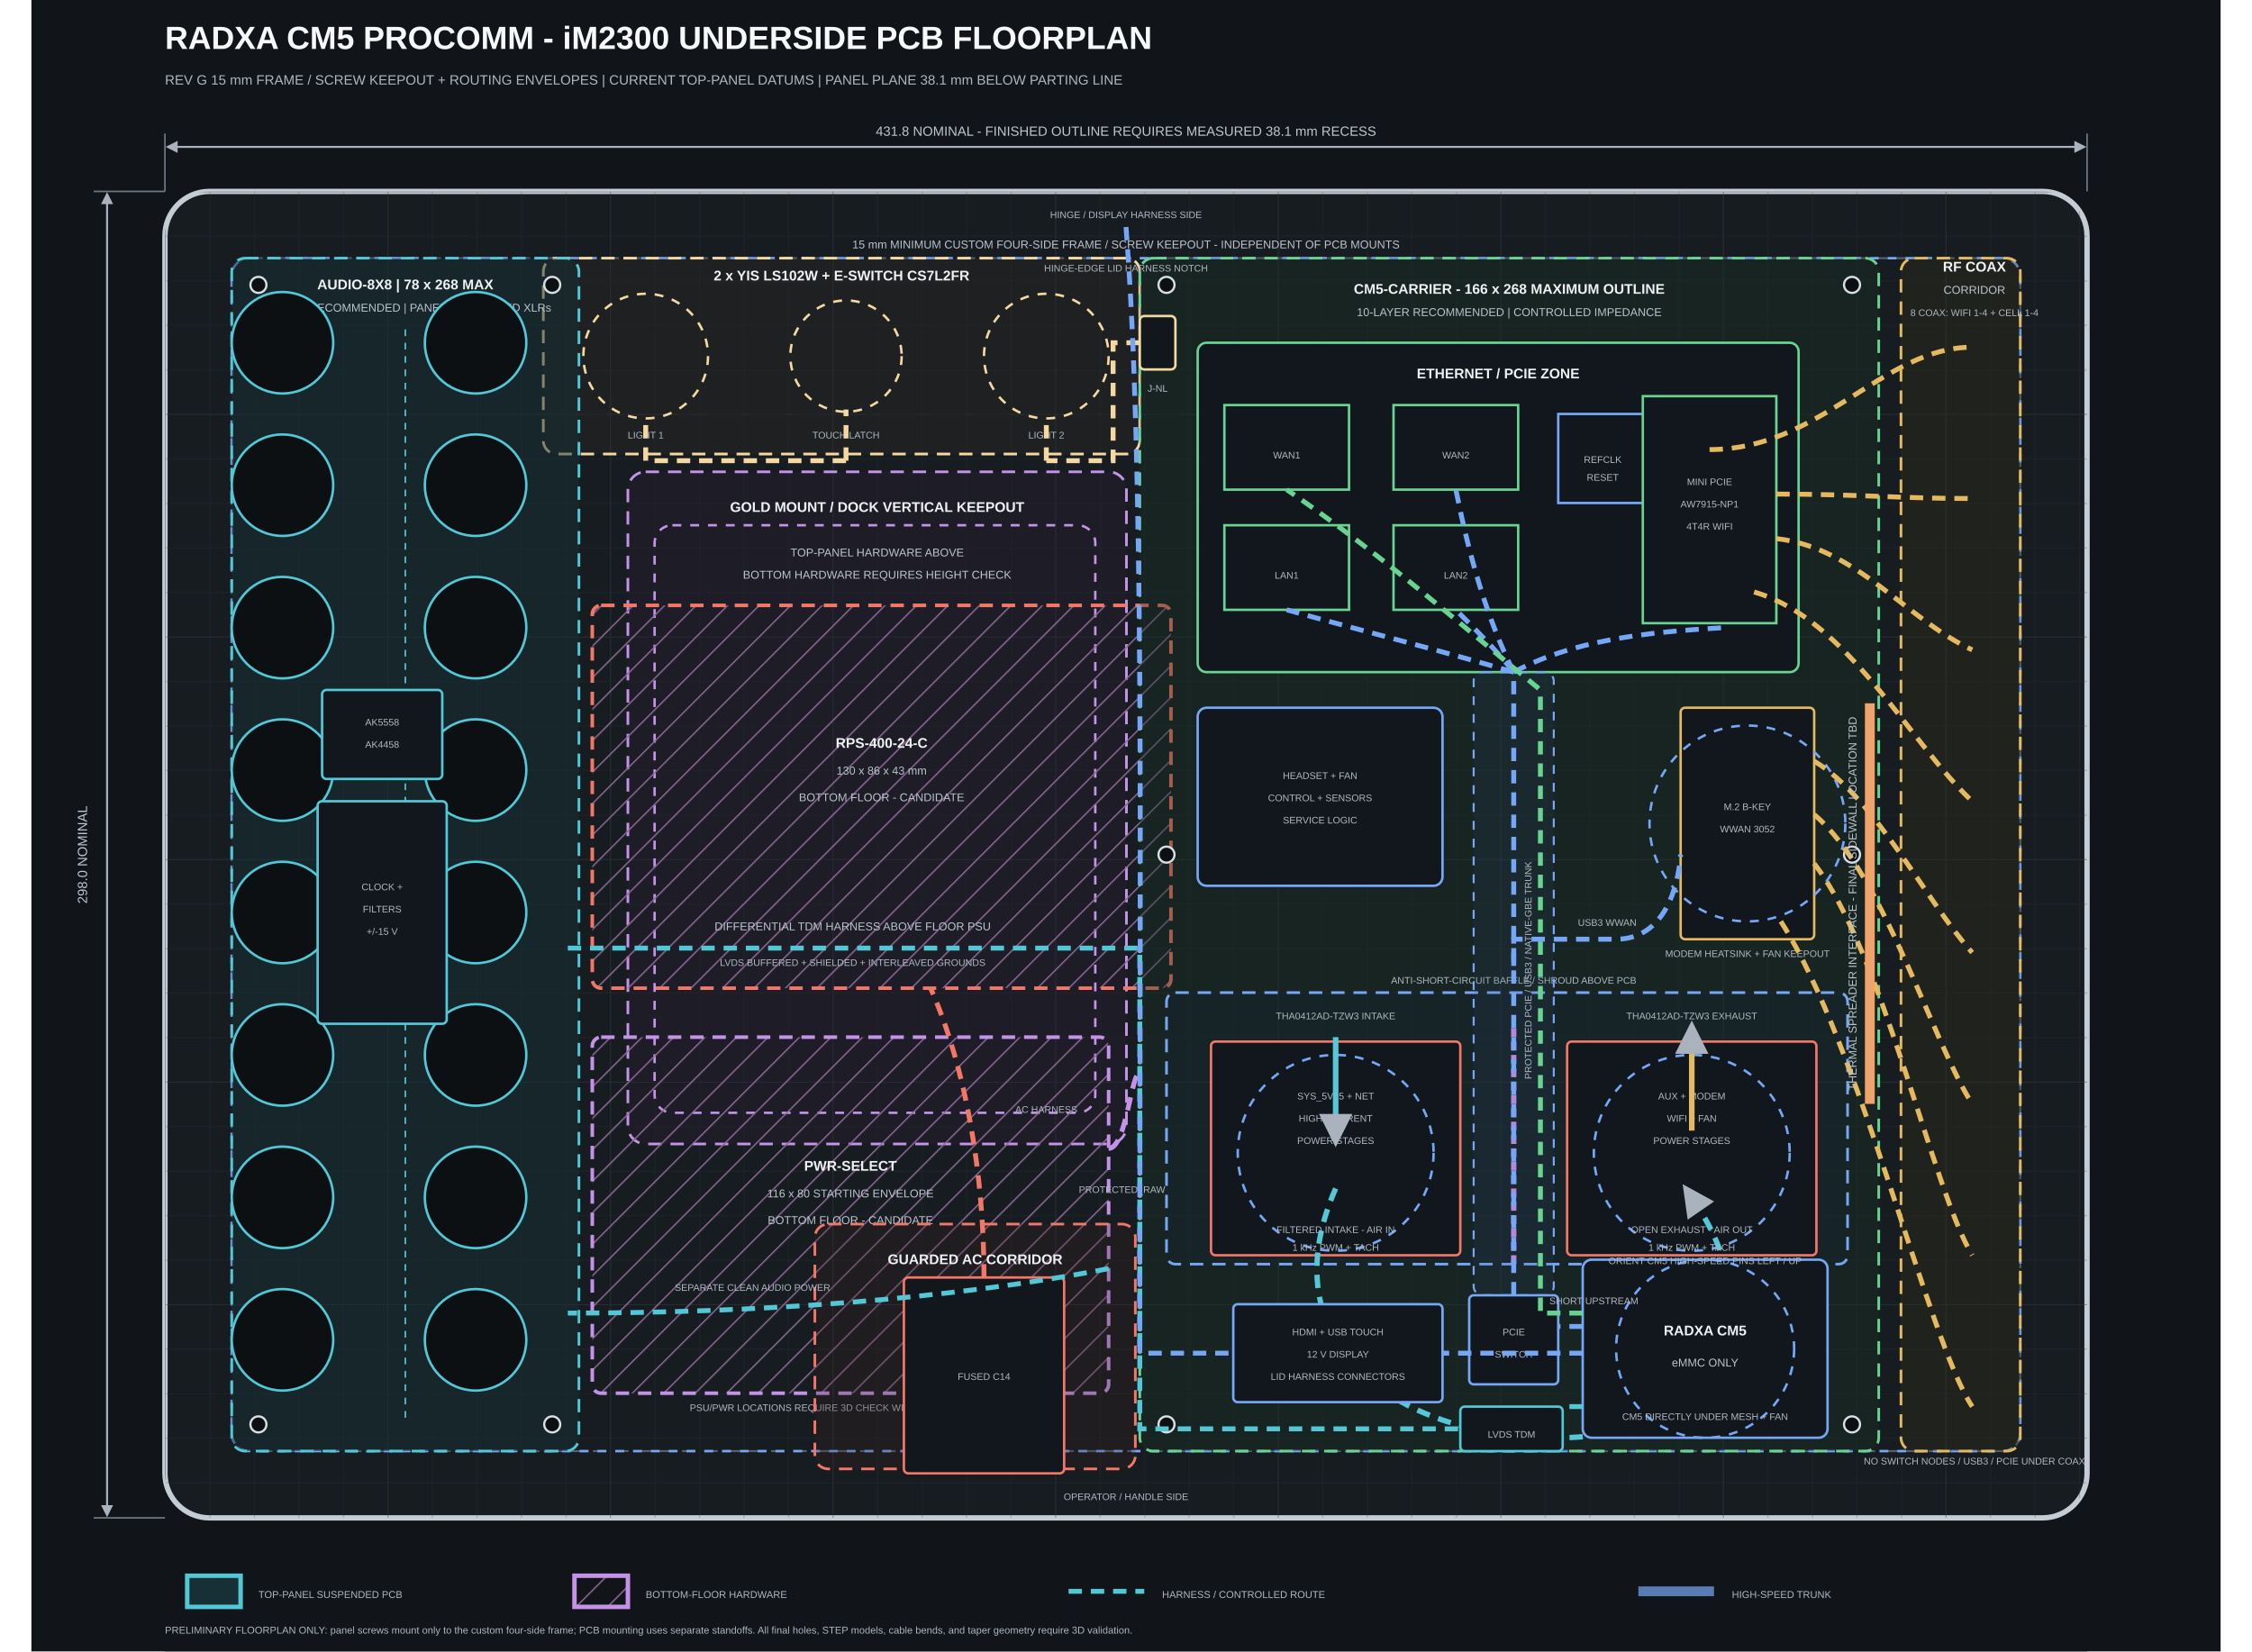
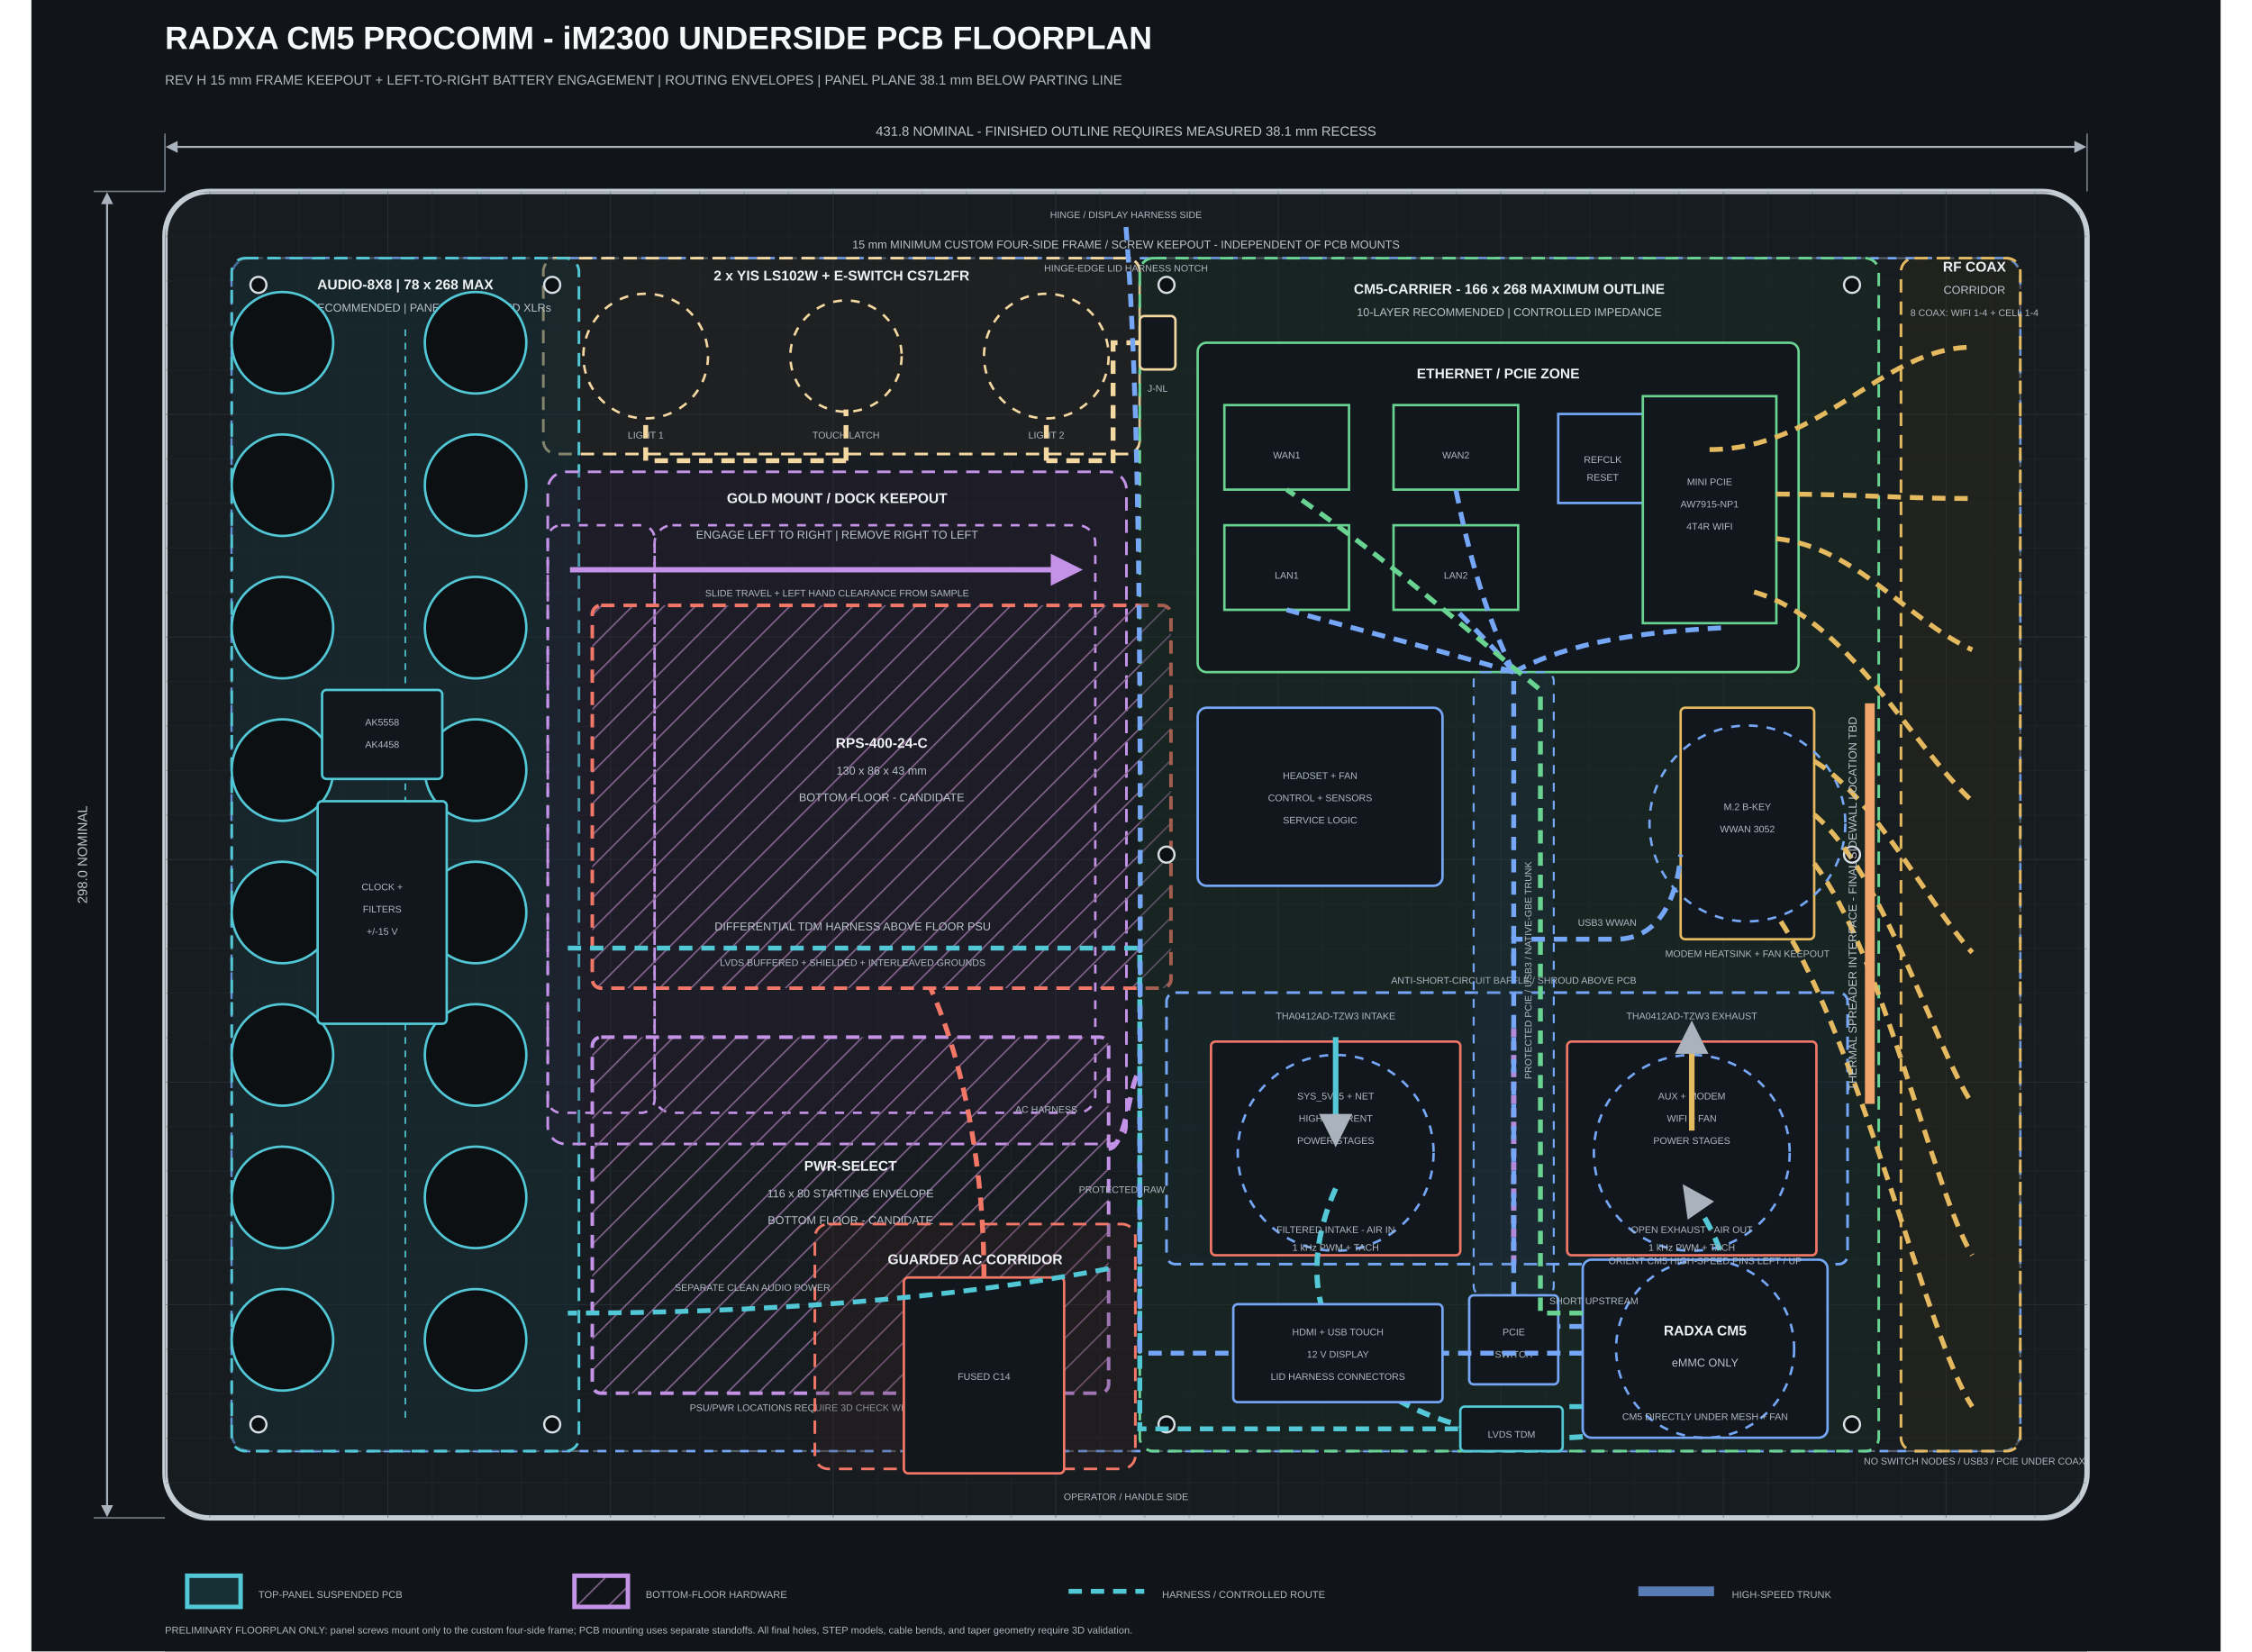
<svg xmlns="http://www.w3.org/2000/svg" width="1800" height="1320" viewBox="-30 -43 491.8 371" role="img" aria-labelledby="title desc" style="background:#111418">
  <defs>
    <pattern id="minorGrid" width="10" height="10" patternUnits="userSpaceOnUse">
      <path d="M10 0H0V10" fill="none" stroke="#2b3138" stroke-width=".22" />
    </pattern>
    <pattern id="majorGrid" width="50" height="50" patternUnits="userSpaceOnUse">
      <rect width="50" height="50" fill="url(#minorGrid)" />
      <path d="M50 0H0V50" fill="none" stroke="#39414a" stroke-width=".34" />
    </pattern>
    <pattern id="floorHatch" width="5" height="5" patternUnits="userSpaceOnUse" patternTransform="rotate(45)">
      <line x1="0" y1="0" x2="0" y2="5" stroke="#8c6a94" stroke-width=".6" />
    </pattern>
    <marker id="arrow" markerWidth="6" markerHeight="6" refX="3" refY="3" orient="auto-start-reverse">
      <path d="M6 3L0 0V6Z" fill="#aab3bd" />
    </marker>
+     <marker id="batteryArrow" markerWidth="6" markerHeight="6" refX="5" refY="3" orient="auto">
+       <path d="M0 0L6 3L0 6Z" fill="#c493e8" />
+     </marker>
    <style>
      .page{fill:#111418}.panel{fill:#171c21;stroke:#c4ccd4;stroke-width:1.2}.safe{fill:none;stroke:#58616b;stroke-width:.45;stroke-dasharray:3 2}.grid{fill:url(#majorGrid);opacity:.5}
      .audio{stroke:#52c7d5}.network{stroke:#69d391}.rf{stroke:#e4b95f}.service{stroke:#76a7f7}.backup{stroke:#c493e8}.mains{stroke:#f27767}.lighting{stroke:#f4d8a2}.board{stroke-width:.8}.zone{stroke-width:.6;stroke-dasharray:3 2}.keep{fill:none;stroke-width:.55;stroke-dasharray:2 2}
      .route{fill:none;stroke-width:1.1;stroke-dasharray:3 2}.airflow{fill:none;stroke:#54c8d6;stroke-width:1.2;stroke-dasharray:3 2;marker-end:url(#arrow)}.mount{fill:#0d1013;stroke:#d7dee4;stroke-width:.5}.module{fill:#11171c;stroke-width:.55}.dim{fill:none;stroke:#aab3bd;stroke-width:.45;marker-start:url(#arrow);marker-end:url(#arrow)}.extension{stroke:#6f7983;stroke-width:.35}
      .title{fill:#f6f8fa;font-family:-apple-system,BlinkMacSystemFont,"Segoe UI",Arial,sans-serif;font-size:7.2px;font-weight:750}.subtitle{fill:#aeb7c0;font-family:-apple-system,BlinkMacSystemFont,"Segoe UI",Arial,sans-serif;font-size:3.05px}.label{fill:#eef2f5;font-family:-apple-system,BlinkMacSystemFont,"Segoe UI",Arial,sans-serif;font-size:3.15px;font-weight:650;text-anchor:middle}.small{fill:#bac3cc;font-family:-apple-system,BlinkMacSystemFont,"Segoe UI",Arial,sans-serif;font-size:2.55px;text-anchor:middle}.tiny{fill:#aeb8c2;font-family:-apple-system,BlinkMacSystemFont,"Segoe UI",Arial,sans-serif;font-size:2.15px;text-anchor:middle}.note{fill:#aeb8c2;font-family:-apple-system,BlinkMacSystemFont,"Segoe UI",Arial,sans-serif;font-size:2.25px}.dimension{fill:#bdc6ce;font-family:-apple-system,BlinkMacSystemFont,"Segoe UI",Arial,sans-serif;font-size:3px;text-anchor:middle}
      text{letter-spacing:0}
    </style>
  </defs>
  <rect class="page" x="-30" y="-43" width="491.8" height="371" />
  <text class="title" x="0" y="-32">RADXA CM5 PROCOMM - iM2300 UNDERSIDE PCB FLOORPLAN</text>
-   <text class="subtitle" x="0" y="-24">REV G 15 mm FRAME / SCREW KEEPOUT + ROUTING ENVELOPES | CURRENT TOP-PANEL DATUMS | PANEL PLANE 38.1 mm BELOW PARTING LINE</text>
+   <text class="subtitle" x="0" y="-24">REV H 15 mm FRAME KEEPOUT + LEFT-TO-RIGHT BATTERY ENGAGEMENT | ROUTING ENVELOPES | PANEL PLANE 38.1 mm BELOW PARTING LINE</text>
  <line class="extension" x1="0" y1="0" x2="0" y2="-13" />
  <line class="extension" x1="431.8" y1="0" x2="431.8" y2="-13" />
  <line class="dim" x1="1.5" y1="-10" x2="430.3" y2="-10" />
  <text class="dimension" x="215.9" y="-12.5">431.8 NOMINAL - FINISHED OUTLINE REQUIRES MEASURED 38.1 mm RECESS</text>
  <line class="extension" x1="0" y1="0" x2="-16" y2="0" />
  <line class="extension" x1="0" y1="298" x2="-16" y2="298" />
  <line class="dim" x1="-13" y1="1.5" x2="-13" y2="296.5" />
  <text class="dimension" x="-17.5" y="149" transform="rotate(-90 -17.5 149)">298.0 NOMINAL</text>
  <rect class="panel" x="0" y="0" width="431.8" height="298" rx="10" />
  <rect class="grid" x="0" y="0" width="431.8" height="298" rx="10" />
  <rect class="safe" x="15" y="15" width="401.8" height="268" rx="4" />
  <text class="tiny" x="215.9" y="6">HINGE / DISPLAY HARNESS SIDE</text>
  <text class="tiny" x="215.9" y="294">OPERATOR / HANDLE SIDE</text>
  <rect class="keep service" x="15" y="15" width="401.8" height="268" rx="4" />
  <text class="small" x="215.9" y="12.8">15 mm MINIMUM CUSTOM FOUR-SIDE FRAME / SCREW KEEPOUT - INDEPENDENT OF PCB MOUNTS</text>
  <rect class="zone lighting" x="85" y="15" width="134" height="44" rx="3" fill="#332d24" fill-opacity=".26" />
  <text class="label" x="152" y="20">2 x YIS LS102W + E-SWITCH CS7L2FR</text>
  <circle class="keep lighting" cx="108" cy="37" r="14" />
  <circle class="keep lighting" cx="153" cy="37" r="12.5" />
  <circle class="keep lighting" cx="198" cy="37" r="14" />
  <text class="tiny" x="108" y="55.5">LIGHT 1</text>
  <text class="tiny" x="153" y="55.5">TOUCH LATCH</text>
  <text class="tiny" x="198" y="55.5">LIGHT 2</text>
  <rect class="zone audio" x="15" y="15" width="78" height="268" rx="3" fill="#173036" fill-opacity=".5" />
  <text class="label" x="54" y="22">AUDIO-8X8 | 78 x 268 MAX</text>
  <text class="small" x="54" y="27">6-LAYER RECOMMENDED | PANEL-SUPPORTED XLRs</text>
  <line class="audio" x1="54" y1="31" x2="54" y2="277" stroke-width=".35" stroke-dasharray="1.5 1.5" />
  <g fill="#0d1013" stroke="#52c7d5" stroke-width=".55">
    <circle cx="26.4" cy="34" r="11.4" />
    <circle cx="69.78" cy="34" r="11.4" />
    <circle cx="26.4" cy="66" r="11.4" />
    <circle cx="69.78" cy="66" r="11.4" />
    <circle cx="26.4" cy="98" r="11.4" />
    <circle cx="69.78" cy="98" r="11.4" />
    <circle cx="26.4" cy="130" r="11.4" />
    <circle cx="69.78" cy="130" r="11.4" />
    <circle cx="26.4" cy="162" r="11.4" />
    <circle cx="69.78" cy="162" r="11.4" />
    <circle cx="26.4" cy="194" r="11.4" />
    <circle cx="69.78" cy="194" r="11.4" />
    <circle cx="26.4" cy="226" r="11.4" />
    <circle cx="69.78" cy="226" r="11.4" />
    <circle cx="26.4" cy="258" r="11.4" />
    <circle cx="69.78" cy="258" r="11.4" />
  </g>
  <rect class="module audio" x="35.3" y="112" width="27" height="20" rx="1" />
  <text class="tiny" x="48.8" y="120">AK5558</text>
  <text class="tiny" x="48.8" y="125">AK4458</text>
  <rect class="module audio" x="34.3" y="137" width="29" height="50" rx="1" />
  <text class="tiny" x="48.8" y="157">CLOCK +</text>
  <text class="tiny" x="48.8" y="162">FILTERS</text>
  <text class="tiny" x="48.8" y="167">+/-15 V</text>
  <g class="mount">
    <circle cx="21" cy="21" r="1.8" />
    <circle cx="87" cy="21" r="1.8" />
    <circle cx="21" cy="277" r="1.8" />
    <circle cx="87" cy="277" r="1.8" />
  </g>
-   <rect class="zone backup" x="104" y="63" width="112" height="151" rx="4" fill="#2d2037" fill-opacity=".28" />
+   <rect class="zone backup" x="86" y="63" width="130" height="151" rx="4" fill="#2d2037" fill-opacity=".28" />
+   <rect class="keep backup" x="86" y="75" width="24" height="132" rx="3" />
  <rect class="keep backup" x="110" y="75" width="99" height="132" rx="4" />
-   <text class="label" x="160" y="72">GOLD MOUNT / DOCK VERTICAL KEEPOUT</text>
-   <text class="small" x="160" y="82">TOP-PANEL HARDWARE ABOVE</text>
-   <text class="small" x="160" y="87">BOTTOM HARDWARE REQUIRES HEIGHT CHECK</text>
+   <text class="label" x="151" y="70">GOLD MOUNT / DOCK KEEPOUT</text>
+   <text class="small" x="151" y="78">ENGAGE LEFT TO RIGHT | REMOVE RIGHT TO LEFT</text>
+   <path d="M91 85H205" fill="none" stroke="#c493e8" stroke-width="1.2" marker-end="url(#batteryArrow)" />
+   <text class="tiny" x="151" y="91">SLIDE TRAVEL + LEFT HAND CLEARANCE FROM SAMPLE</text>
  <rect x="96" y="93" width="130" height="86" rx="2" fill="url(#floorHatch)" stroke="#f27767" stroke-width=".8" stroke-dasharray="3 2" />
  <text class="label" x="161" y="125">RPS-400-24-C</text>
  <text class="small" x="161" y="131">130 x 86 x 43 mm</text>
  <text class="small" x="161" y="137">BOTTOM FLOOR - CANDIDATE</text>
  <rect x="96" y="190" width="116" height="80" rx="2" fill="url(#floorHatch)" stroke="#c493e8" stroke-width=".8" stroke-dasharray="3 2" />
  <text class="label" x="154" y="220">PWR-SELECT</text>
  <text class="small" x="154" y="226">116 x 80 STARTING ENVELOPE</text>
  <text class="small" x="154" y="232">BOTTOM FLOOR - CANDIDATE</text>
  <text class="tiny" x="160" y="274">PSU/PWR LOCATIONS REQUIRE 3D CHECK WITH BATTERY DOCK AND C14 BODY</text>
  <rect class="zone mains" x="146" y="232" width="72" height="55" rx="3" fill="#3a211f" fill-opacity=".25" />
  <text class="label" x="182" y="241">GUARDED AC CORRIDOR</text>
  <rect class="module mains" x="166" y="244" width="36" height="44" rx="1" />
  <text class="tiny" x="184" y="267">FUSED C14</text>
  <path class="route mains" d="M184 244C184 221 180 197 172 179" />
  <text class="tiny" x="198" y="207">AC HARNESS</text>
  <rect class="zone network" x="219" y="15" width="166" height="268" rx="3" fill="#173426" fill-opacity=".36" />
  <text class="label" x="302" y="23">CM5-CARRIER - 166 x 268 MAXIMUM OUTLINE</text>
  <text class="small" x="302" y="28">10-LAYER RECOMMENDED | CONTROLLED IMPEDANCE</text>
  <g class="mount">
    <circle cx="225" cy="21" r="1.8" />
    <circle cx="379" cy="21" r="1.8" />
    <circle cx="225" cy="277" r="1.8" />
    <circle cx="379" cy="277" r="1.8" />
    <circle cx="225" cy="149" r="1.8" />
    <circle cx="379" cy="149" r="1.8" />
  </g>
  <rect class="module network" x="232" y="34" width="135" height="74" rx="2" />
  <text class="label" x="299.5" y="42">ETHERNET / PCIE ZONE</text>
  <rect class="module network" x="238" y="48" width="28" height="19" />
  <rect class="module network" x="276" y="48" width="28" height="19" />
  <rect class="module network" x="238" y="75" width="28" height="19" />
  <rect class="module network" x="276" y="75" width="28" height="19" />
  <text class="tiny" x="252" y="60">WAN1</text>
  <text class="tiny" x="290" y="60">WAN2</text>
  <text class="tiny" x="252" y="87">LAN1</text>
  <text class="tiny" x="290" y="87">LAN2</text>
  <rect class="module service" x="313" y="50" width="20" height="20" />
  <text class="tiny" x="323" y="61">REFCLK</text>
  <text class="tiny" x="323" y="65">RESET</text>
  <rect class="module network" x="332" y="46" width="30" height="51" />
  <text class="tiny" x="347" y="66">MINI PCIE</text>
  <text class="tiny" x="347" y="71">AW7915-NP1</text>
  <text class="tiny" x="347" y="76">4T4R WIFI</text>
  <rect class="module service" x="232" y="116" width="55" height="40" rx="2" />
  <text class="tiny" x="259.5" y="132">HEADSET + FAN</text>
  <text class="tiny" x="259.5" y="137">CONTROL + SENSORS</text>
  <text class="tiny" x="259.5" y="142">SERVICE LOGIC</text>
  <rect class="module rf" x="340.5" y="116" width="30" height="52" rx="1" />
  <text class="tiny" x="355.5" y="139">M.2 B-KEY</text>
  <text class="tiny" x="355.5" y="144">WWAN 3052</text>
  <circle class="keep service" cx="355.5" cy="142" r="22" />
  <text class="tiny" x="355.5" y="172">MODEM HEATSINK + FAN KEEPOUT</text>
  <rect class="zone service" x="225" y="180" width="153" height="61" rx="2" fill="#17263d" fill-opacity=".18" />
  <text class="tiny" x="263" y="186">THA0412AD-TZW3 INTAKE</text>
  <text class="tiny" x="343" y="186">THA0412AD-TZW3 EXHAUST</text>
  <rect class="module mains" x="235" y="191" width="56" height="48" rx="1" />
  <text class="tiny" x="263" y="204">SYS_5V15 + NET</text>
  <text class="tiny" x="263" y="209">HIGH-CURRENT</text>
  <text class="tiny" x="263" y="214">POWER STAGES</text>
  <rect class="module mains" x="315" y="191" width="56" height="48" rx="1" />
  <text class="tiny" x="343" y="204">AUX + MODEM</text>
  <text class="tiny" x="343" y="209">WIFI + FAN</text>
  <text class="tiny" x="343" y="214">POWER STAGES</text>
  <circle class="keep service" cx="263" cy="216" r="22" />
  <circle class="keep service" cx="343" cy="216" r="22" />
  <path d="M263 190V211" fill="none" stroke="#54c8d6" stroke-width="1.25" marker-end="url(#arrow)" />
  <path d="M343 211V190" fill="none" stroke="#e4b95f" stroke-width="1.25" marker-end="url(#arrow)" />
  <line x1="303" y1="188" x2="303" y2="242" stroke="#c493e8" stroke-width="1.2" stroke-dasharray="2 1" />
  <text class="tiny" x="303" y="178">ANTI-SHORT-CIRCUIT BAFFLE / SHROUD ABOVE PCB</text>
  <path class="airflow" d="M263 224C248 258 275 280 313 280C347 280 363 255 343 226" />
  <text class="tiny" x="263" y="234">FILTERED INTAKE - AIR IN</text>
  <text class="tiny" x="343" y="234">OPEN EXHAUST - AIR OUT</text>
  <text class="tiny" x="263" y="238">1 kHz PWM + TACH</text>
  <text class="tiny" x="343" y="238">1 kHz PWM + TACH</text>
  <rect class="module service" x="318.5" y="240" width="55" height="40" rx="2" />
  <text class="label" x="346" y="257">RADXA CM5</text>
  <text class="small" x="346" y="264">eMMC ONLY</text>
  <circle class="keep service" cx="346" cy="260" r="20" />
  <text class="tiny" x="346" y="276">CM5 DIRECTLY UNDER MESH + FAN</text>
  <rect x="294" y="108" width="18" height="140" rx="2" fill="#31517a" fill-opacity=".13" stroke="#76a7f7" stroke-width=".45" stroke-dasharray="2 2" />
  <text class="tiny" x="307" y="175" transform="rotate(-90 307 175)">PROTECTED PCIE / USB3 / NATIVE-GBE TRUNK</text>
  <rect class="module service" x="293" y="248" width="20" height="20" rx="1" />
  <text class="tiny" x="303" y="257">PCIE</text>
  <text class="tiny" x="303" y="262">SWITCH</text>
  <path class="route service" d="M318.5 255H313M303 248V108M303 108C297 96 293 82 290 67M303 108C286 103 270 99 252 94M303 108C299 103 295 99 290 94M303 108C316 101 332 99 350.5 98" />
  <path class="route network" d="M318.5 252H309V112C293 99 274 82 252 67" />
  <text class="tiny" x="321" y="250">SHORT UPSTREAM</text>
  <path class="route service" d="M303 174V168H326C337 168 340 156 340.5 149" />
  <text class="tiny" x="324" y="165">USB3 WWAN</text>
  <rect class="module service" x="240" y="250" width="47" height="22" rx="1" />
  <text class="tiny" x="263.5" y="257">HDMI + USB TOUCH</text>
  <text class="tiny" x="263.5" y="262">12 V DISPLAY</text>
  <text class="tiny" x="263.5" y="267">LID HARNESS CONNECTORS</text>
  <path class="route service" d="M318.5 261H287" />
  <rect class="module audio" x="291" y="273" width="23" height="10" rx="1" />
  <text class="tiny" x="302.5" y="280">LVDS TDM</text>
  <path class="route audio" d="M318.5 273H314" />
  <text class="tiny" x="346" y="241">ORIENT CM5 HIGH-SPEED PINS LEFT / UP</text>
  <rect class="module lighting" x="219" y="28" width="8" height="12" rx="1" />
  <text class="tiny" x="223" y="45">J-NL</text>
  <path class="route lighting" d="M219 34H213V60.5H198M153 60.5H108M153 60.5V49M108 60.5V51M198 60.5V51" />
  <rect class="zone rf" x="390" y="15" width="26.8" height="268" rx="3" fill="#382f19" fill-opacity=".3" />
  <text class="label" x="406.5" y="18">RF COAX</text>
  <text class="small" x="406.5" y="23">CORRIDOR</text>
  <text class="tiny" x="406.5" y="28">8 COAX: WIFI 1-4 + CELL 1-4</text>
  <path class="route rf" d="M347 58C372 58 386 35 406 35M362 68C380 68 390 69 406 69M362 78C380 80 391 96 406 103M357 90C378 96 392 124 406 137M370.5 128C384 136 396 160 406 171M370.5 140C386 153 397 191 406 205M370.5 151C386 171 397 224 406 239M363 164C381 192 396 258 406 273" />
  <text class="tiny" x="406.5" y="286">NO SWITCH NODES / USB3 / PCIE UNDER COAX</text>
  <path class="route audio" d="M90.5 170H219V278H291" />
  <text class="small" x="154.5" y="166">DIFFERENTIAL TDM HARNESS ABOVE FLOOR PSU</text>
  <text class="tiny" x="154.5" y="174">LVDS BUFFERED + SHIELDED + INTERLEAVED GROUNDS</text>
  <path class="route backup" d="M212 215C216 215 217 198 219 198" />
  <text class="tiny" x="215" y="225">PROTECTED_RAW</text>
  <path class="route audio" d="M212 242C176 249 132 252 90.5 252" />
  <text class="tiny" x="132" y="247">SEPARATE CLEAN AUDIO POWER</text>
  <path class="route service" d="M215.9 8C220 60 219 150 219 240V261H240" />
  <text class="tiny" x="215.9" y="18">HINGE-EDGE LID HARNESS NOTCH</text>
  <path d="M383 115V205" stroke="#f0a46c" stroke-width="2.2" />
  <text class="small" x="380" y="160" transform="rotate(-90 380 160)">THERMAL SPREADER INTERFACE - FINAL SIDEWALL LOCATION TBD</text>
  <rect x="0" y="306" width="431.8" height="22" fill="#111418" />
  <rect x="5" y="311" width="12" height="7" fill="#173036" stroke="#52c7d5" />
  <text class="note" x="21" y="316">TOP-PANEL SUSPENDED PCB</text>
  <rect x="92" y="311" width="12" height="7" fill="url(#floorHatch)" stroke="#c493e8" />
  <text class="note" x="108" y="316">BOTTOM-FLOOR HARDWARE</text>
  <line x1="203" y1="314.5" x2="220" y2="314.5" stroke="#52c7d5" stroke-width="1.1" stroke-dasharray="3 2" />
  <text class="note" x="224" y="316">HARNESS / CONTROLLED ROUTE</text>
  <line x1="331" y1="314.5" x2="348" y2="314.5" stroke="#76a7f7" stroke-width="2.2" opacity=".7" />
  <text class="note" x="352" y="316">HIGH-SPEED TRUNK</text>
  <text class="note" x="0" y="324">PRELIMINARY FLOORPLAN ONLY: panel screws mount only to the custom four-side frame; PCB mounting uses separate standoffs. All final holes, STEP models, cable bends, and taper geometry require 3D validation.</text>
</svg>
